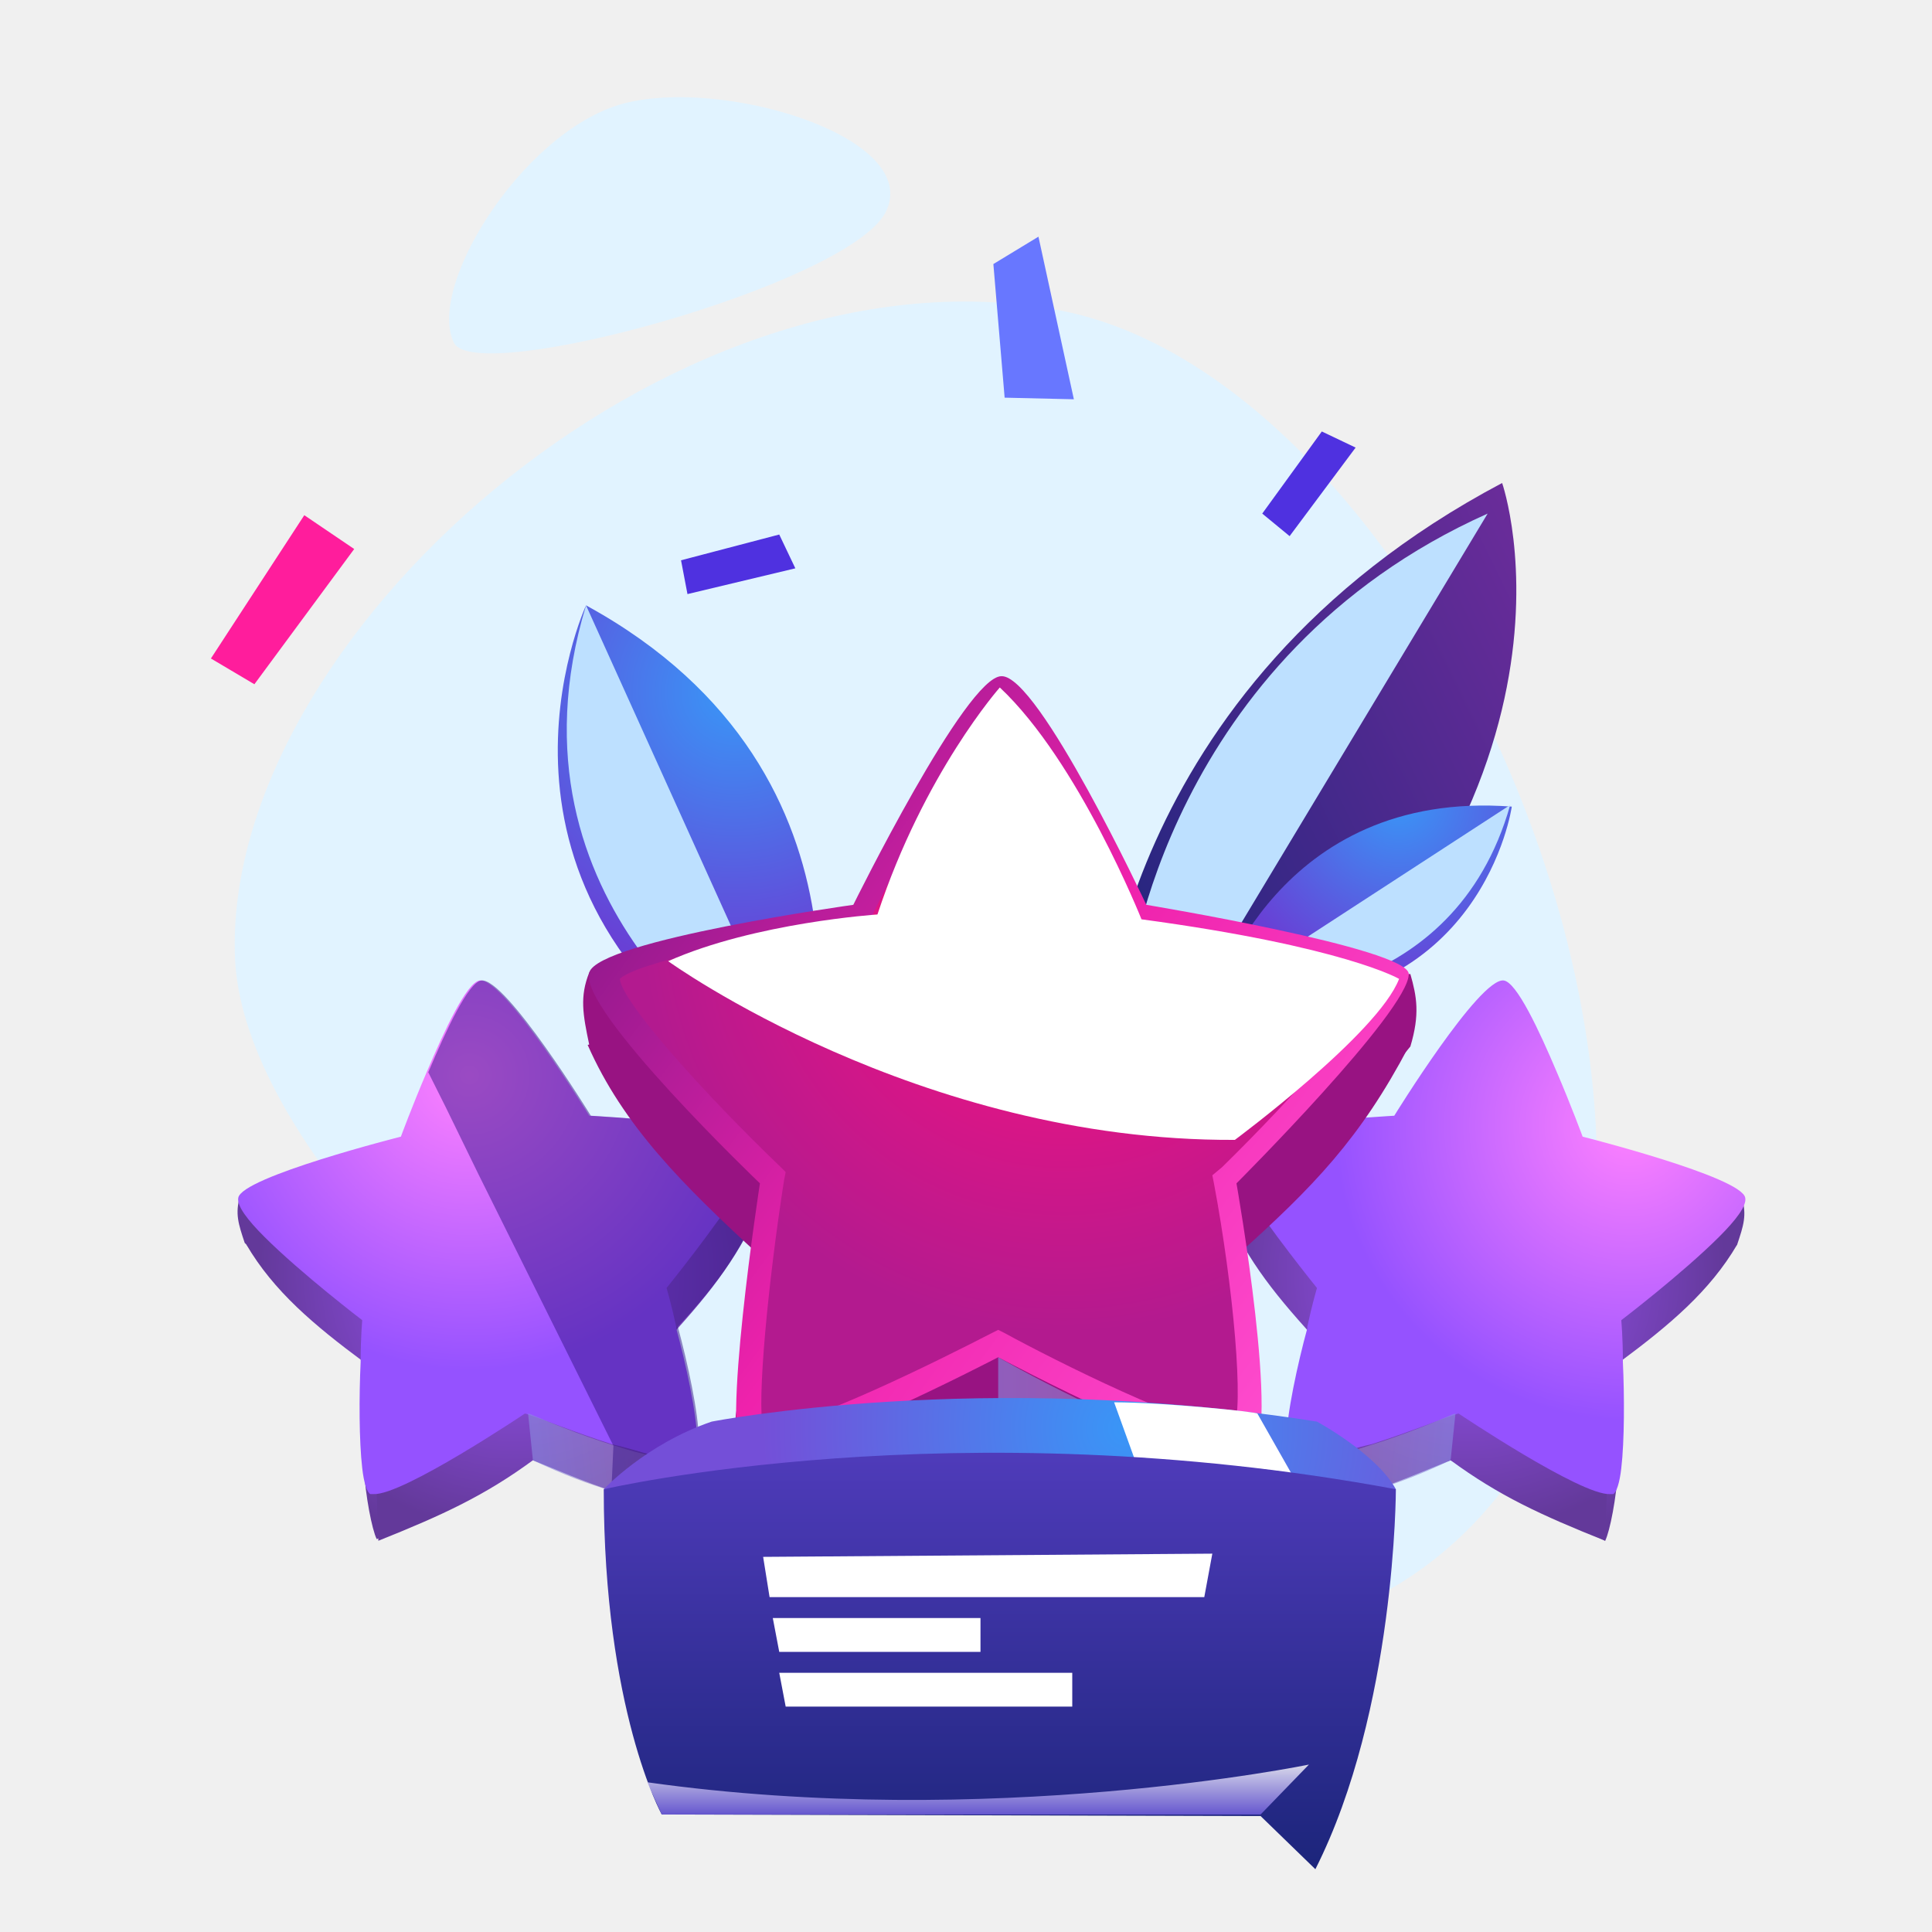
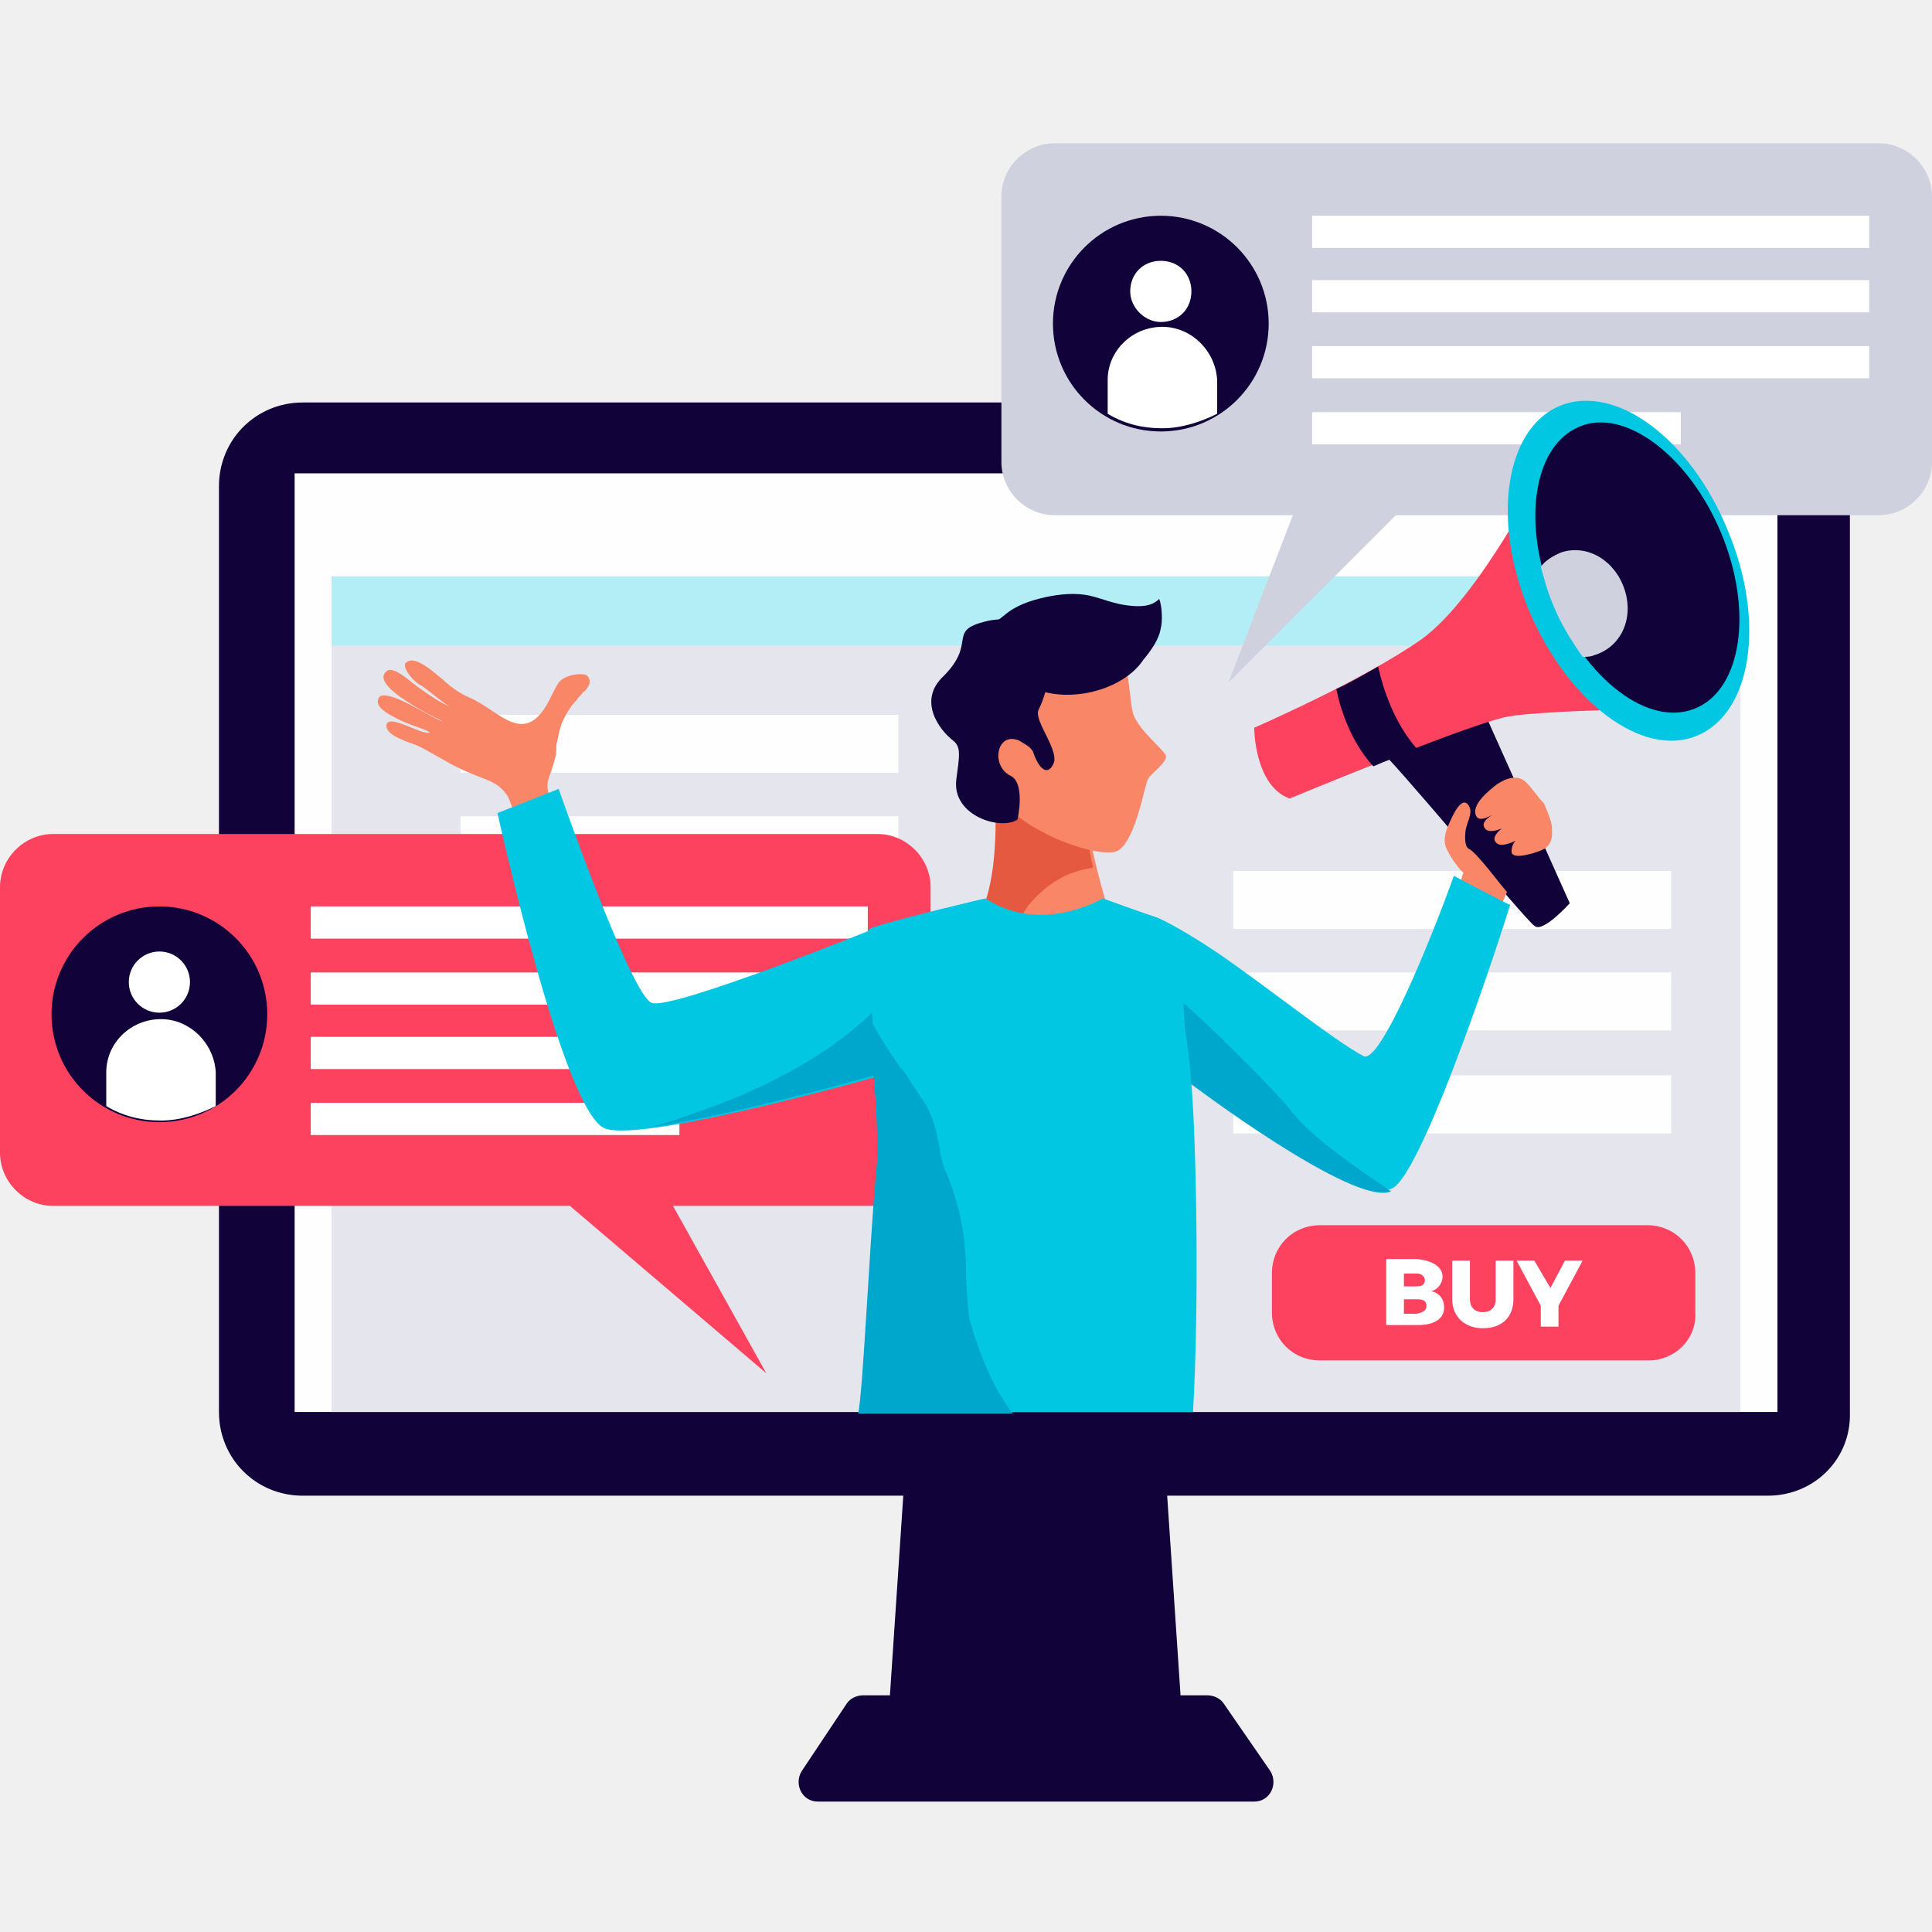
<svg xmlns="http://www.w3.org/2000/svg" version="1.1" id="Layer_1" x="0px" y="0px" viewBox="0 0 120 120" style="enable-background:new 0 0 120 120;" xml:space="preserve">
  <style type="text/css">
- 	.st0{fill:#E1F3FF;}
- 	.st1{fill:url(#SVGID_1_);}
- 	.st2{fill:#BDE0FF;}
- 	.st3{fill:url(#SVGID_2_);}
- 	.st4{fill:url(#SVGID_3_);}
- 	.st5{fill:#FF1D9C;}
- 	.st6{fill:#4F31E0;}
- 	.st7{fill:#6877FF;}
- 	.st8{fill:url(#SVGID_4_);}
- 	.st9{fill:url(#SVGID_5_);}
- 	.st10{fill:url(#SVGID_6_);}
- 	.st11{opacity:0.62;fill:url(#SVGID_7_);}
- 	.st12{opacity:0.5;fill:#361488;}
- 	.st13{fill:url(#SVGID_8_);}
- 	.st14{fill:url(#SVGID_9_);}
- 	.st15{fill:url(#SVGID_10_);}
- 	.st16{opacity:0.62;fill:url(#SVGID_11_);}
- 	.st17{fill:#981382;}
- 	.st18{fill:url(#SVGID_12_);}
- 	.st19{fill:url(#SVGID_13_);}
- 	.st20{opacity:0.62;fill:url(#SVGID_14_);}
- 	.st21{fill:#FFFFFF;}
- 	.st22{fill:url(#SVGID_15_);}
- 	.st23{fill:url(#SVGID_16_);}
- 	.st24{opacity:0.81;fill:url(#SVGID_17_);}
+ 	.st0{fill:#110239;}
+ 	.st1{fill:#FEFEFE;}
+ 	.st2{fill:#E5E6ED;}
+ 	.st3{fill:#B3EEF6;}
+ 	.st4{fill:#FD425F;}
+ 	.st5{fill:#FFFFFF;}
+ 	.st6{fill:#D0D1DE;}
+ 	.st7{fill:#F88667;}
+ 	.st8{fill:#E45940;}
+ 	.st9{fill:#01C7E2;}
+ 	.st10{fill:#00A7CC;}
</style>
  <g>
-     <path class="st0" d="M14.6,59.6c-0.9-19.8,26.9-44.6,50.8-40.4c25.3,4.3,47.5,59.3,23.5,77.8C65,115.4,15.6,79.7,14.6,59.6z" />
    <g>
-       <linearGradient id="SVGID_1_" gradientUnits="userSpaceOnUse" x1="57.497" y1="278.927" x2="57.497" y2="241.276" gradientTransform="matrix(0.4389 0.8985 -0.8985 0.4389 291.0117 -114.8821)">
-         <stop offset="0" style="stop-color:#1C257B" />
-         <stop offset="1" style="stop-color:#6A2C9A" />
-       </linearGradient>
-       <path class="st1" d="M68.4,64.9c0,0,0.7-22.1,24.9-34.9c0,0,7.1,20.3-19,40.6L68.4,64.9z" />
-       <path class="st2" d="M92.4,31.9L72,65.8l-1.8-5.1C70.1,60.7,72.5,40.8,92.4,31.9z" />
-     </g>
-     <g>
-       <radialGradient id="SVGID_2_" cx="133.994" cy="115.746" r="17.256" gradientTransform="matrix(-0.9492 -0.3147 -0.3147 0.9492 209.2477 -24.7298)" gradientUnits="userSpaceOnUse">
-         <stop offset="0" style="stop-color:#3996F7" />
-         <stop offset="1" style="stop-color:#6840D5" />
-       </radialGradient>
-       <path class="st3" d="M50.1,67.9c0,0,5.7-19.7-13.7-30.3c0,0-8.3,17.9,11.2,29.6L50.1,67.9z" />
-       <path class="st2" d="M36.4,37.6l13.7,30.3l-2.9-1.7C47.2,66.2,30.7,56.4,36.4,37.6z" />
-     </g>
-     <g>
-       <radialGradient id="SVGID_3_" cx="-283.869" cy="102.682" r="11.335" gradientTransform="matrix(0.9681 0.2507 -0.2507 0.9681 387.4003 21.4492)" gradientUnits="userSpaceOnUse">
-         <stop offset="0" style="stop-color:#3996F7" />
-         <stop offset="1" style="stop-color:#6840D5" />
-       </radialGradient>
-       <path class="st4" d="M75.5,61.9c0,0,3.8-12.9,18.4-11.8c0,0-1.8,12.8-16.7,12.3L75.5,61.9z" />
-       <path class="st2" d="M93.8,50L75.5,61.9l2.2,0.1C77.7,62,90.3,62.4,93.8,50z" />
-     </g>
-     <polygon class="st5" points="13.1,40.9 18.9,32 22,34.1 15.8,42.5  " />
-     <polygon class="st6" points="84.2,27.8 80.1,33.3 78.4,31.9 82.1,26.8  " />
-     <polygon class="st6" points="49.4,35.3 42.7,36.9 42.3,34.8 48.4,33.2  " />
-     <polygon class="st7" points="62.4,24.7 61.7,16.4 64.5,14.7 66.7,24.8  " />
-     <g>
-       <g>
-         <g>
-           <radialGradient id="SVGID_4_" cx="39.636" cy="66.22" r="14.066" gradientTransform="matrix(0.9942 -0.1077 0.1077 0.9942 -14.1969 22.0527)" gradientUnits="userSpaceOnUse">
-             <stop offset="0" style="stop-color:#A157FF" />
-             <stop offset="1" style="stop-color:#63399A" />
-           </radialGradient>
-           <path class="st8" d="M42.1,82.4l-0.3,0.5l1.6,6.4c0,0.1,0,0.2,0.1,0.3c0.2,1.4,0.2,3.2,0.1,4l-0.7-0.2L38,92l-5-1.4l-9.6,5      c-0.3-0.6-0.7-2.7-0.8-4.4l0-0.1c0,0,0,0,0,0l0.3-6.3l-0.4-0.4l-7.3-7.2c-0.4-1.2-0.6-1.8-0.3-2.9l10.5-1.1l4.3-0.4l7.1-0.8      L47.3,71c0.4,0.9,0.6,1.5,0.3,2.9L42.1,82.4z" />
-           <radialGradient id="SVGID_5_" cx="39.631" cy="61.782" r="15.893" gradientTransform="matrix(0.9942 -0.1077 0.1077 0.9942 -14.1969 22.0527)" gradientUnits="userSpaceOnUse">
-             <stop offset="0" style="stop-color:#A157FF" />
-             <stop offset="1" style="stop-color:#63399A" />
-           </radialGradient>
-           <path class="st9" d="M42.1,82.5c-0.1,0.1-0.2,0.3-0.4,0.4l1.3,7.8l0.5,2.8c-0.2,0-0.5,0-0.7,0c0,0,0,0-0.2,0      c-0.5,0-0.9-0.1-1.4-0.1c-0.3,0-0.6-0.1-0.9-0.2c-0.2,0-0.4-0.1-0.6-0.1C39.5,93,39.2,93,39,92.9c-0.2-0.1-0.5-0.1-0.7-0.2      c0,0-0.1,0-0.1,0c-0.1,0-0.1-0.1-0.2-0.1c-1.8-0.6-3.4-1.3-4.9-1.9c-3,2.2-5.6,3.4-9.6,5l-0.1-2.9l-0.4-7.9      c-0.1-0.1-0.3-0.2-0.4-0.3c-3.1-2.3-5.6-4.4-7.3-7.3l1.3-0.5l8.8-3.3l0.1-0.2l2.3-4.5l2.5-5l6.6,8.3l0.1,0.1l9.1,1.4l1.6,0.2      C46.2,77.5,44.7,79.6,42.1,82.5z" />
-           <radialGradient id="SVGID_6_" cx="38.289" cy="49.137" r="18.31" gradientTransform="matrix(0.9942 -0.1077 0.1077 0.9942 -14.1969 22.0527)" gradientUnits="userSpaceOnUse">
-             <stop offset="0" style="stop-color:#FF81FF" />
-             <stop offset="1" style="stop-color:#9552FF" />
-           </radialGradient>
-           <path class="st10" d="M46.1,73.6c-1.7,2.7-4.7,6.4-4.7,6.4s0.3,1,0.6,2.4c0,0,0,0.1,0,0.1c0.6,2.2,1.3,5.4,1.3,7      c0,0.6-0.1,1-0.3,1.1c0,0-0.1,0-0.1,0.1c-0.2,0.1-0.5,0.1-0.9,0c0,0,0,0-0.1,0c-0.2,0-0.3,0-0.5-0.1c-0.3,0-0.5-0.1-0.8-0.2      c-0.8-0.2-1.7-0.5-2.6-0.7l0,0c-2.2-0.7-4.4-1.6-5.1-1.8c-0.2-0.1-0.3-0.1-0.3-0.1s-7.6,5.1-9.4,5c-0.1,0-0.1,0-0.2,0      c-0.2-0.1-0.4-0.7-0.5-1.6c0,0,0,0,0,0c-0.2-1.7-0.2-4.5-0.1-6.6c0,0,0-0.1,0-0.1c0-1.4,0.1-2.5,0.1-2.5s-3.8-2.9-6.1-5.2      c-1-1-1.7-1.9-1.6-2.4c0.2-1.3,10.1-3.8,10.1-3.8s0.7-1.9,1.6-4l0,0c1.1-2.6,2.5-5.6,3.3-5.7c1.5-0.2,6.8,8.4,6.8,8.4      s10.6,0.6,10.7,1.6C47.4,71.4,46.9,72.4,46.1,73.6z" />
-         </g>
-         <linearGradient id="SVGID_7_" gradientUnits="userSpaceOnUse" x1="39.585" y1="73.811" x2="48.968" y2="73.811" gradientTransform="matrix(0.9942 -0.1077 0.1077 0.9942 -14.1969 22.0527)">
-           <stop offset="0" style="stop-color:#8B8BE0" />
-           <stop offset="1" style="stop-color:#A177B7" />
-         </linearGradient>
-         <path class="st11" d="M42.8,93.5c0,0,0,0-0.2,0c-0.2,0-0.7,0-1.4-0.1c-0.3,0-0.6-0.1-0.9-0.2c-0.2,0-0.4-0.1-0.6-0.1     C39.5,93,39.2,93,39,92.9c-0.2-0.1-0.5-0.1-0.7-0.2c0,0-0.1,0-0.1,0c-0.1,0-0.1,0-0.2-0.1l0,0c-1.4-0.4-3-1-4.9-1.9l-0.3-2.9     c0,0,0.1,0,0.3,0.1c0.7,0.3,2.8,1.2,5.1,1.9c0.9,0.3,1.7,0.5,2.6,0.7c0.3,0.1,0.6,0.1,0.8,0.2c0.2,0,0.4,0.1,0.5,0.1     c0,0,0,0,0.1,0c0,0,0.1,0,0.1,0l0.5,2.6L42.8,93.5z" />
-       </g>
-       <path class="st12" d="M47.7,73.8c-1.4,3.6-3,5.8-5.6,8.6c0.6,2.2,1.3,5.4,1.3,7c0.2,1.4,0.2,3.2,0.1,4c-0.2,0-0.5,0-0.7,0    c0,0,0,0-0.2,0c-0.2,0-0.7,0-1.4-0.1c-0.3,0-0.6-0.1-0.9-0.2c-0.2,0-0.4-0.1-0.6-0.1C39.5,93,39.2,93,39,92.9    c-0.2-0.1-0.5-0.1-0.7-0.2c0,0-0.1,0-0.1,0c-0.1,0-0.1,0-0.2-0.1l0,0l0-0.6l0.1-2.2l0,0l0,0l-8.4-16.9l-2-4.1l-1.1-2.2l0,0    c1.1-2.6,2.5-5.6,3.3-5.7c1.5-0.2,6.8,8.4,6.8,8.4s10.6,0.6,10.7,1.6C47.7,71.8,47.9,72.5,47.7,73.8z" />
+       <polygon class="st0" points="73.6,109.4 55,109.4 56.5,87 72.1,87   " />
+       <path class="st0" d="M76,105.8c-0.2-0.3-0.6-0.5-1-0.5H64.7h-0.9H53.6c-0.4,0-0.8,0.2-1,0.5l-2.8,4.2c-0.5,0.8,0,1.9,1,1.9h13.1    h0.9h13.1c1,0,1.5-1.1,1-1.9L76,105.8z" />
+       <path class="st0" d="M109.8,92.9H18.8c-2.9,0-5.2-2.3-5.2-5.2V30.2c0-2.9,2.3-5.2,5.2-5.2h90.9c2.9,0,5.2,2.3,5.2,5.2v57.5    C115,90.6,112.7,92.9,109.8,92.9z" />
+       <rect x="18.3" y="29.4" class="st1" width="92.1" height="58.3" />
+       <rect x="20.6" y="35.8" class="st2" width="87.5" height="51.9" />
+       <rect x="20.6" y="35.8" class="st3" width="87.5" height="4.3" />
+       <rect x="76.6" y="54.1" class="st1" width="27.2" height="3.6" />
+       <rect x="76.6" y="60.4" class="st1" width="27.2" height="3.6" />
+       <rect x="76.6" y="66.8" class="st1" width="27.2" height="3.6" />
+       <rect x="28.6" y="44.4" class="st1" width="27.2" height="3.6" />
+       <rect x="28.6" y="50.7" class="st1" width="27.2" height="3.6" />
    </g>
    <g>
      <g>
-         <g>
-           <radialGradient id="SVGID_8_" cx="427.985" cy="108.29" r="14.066" gradientTransform="matrix(-0.9942 -0.1077 -0.1077 0.9942 527.9891 22.0527)" gradientUnits="userSpaceOnUse">
-             <stop offset="0" style="stop-color:#A157FF" />
-             <stop offset="1" style="stop-color:#63399A" />
-           </radialGradient>
-           <path class="st13" d="M81.1,82.4l0.3,0.5l-1.6,6.4c0,0.1,0,0.2-0.1,0.3c-0.2,1.4-0.2,3.2-0.1,4l0.7-0.2l4.8-1.3l5-1.4l9.6,5      c0.3-0.6,0.7-2.7,0.8-4.4l0-0.1c0,0,0,0,0,0l-0.3-6.3l0.4-0.4l7.3-7.2c0.4-1.2,0.6-1.8,0.3-2.9l-10.5-1.1l-4.3-0.4l-7.1-0.8      L75.8,71c-0.4,0.9-0.6,1.5-0.3,2.9L81.1,82.4z" />
-           <radialGradient id="SVGID_9_" cx="427.981" cy="103.851" r="15.893" gradientTransform="matrix(-0.9942 -0.1077 -0.1077 0.9942 527.9891 22.0527)" gradientUnits="userSpaceOnUse">
-             <stop offset="0" style="stop-color:#A157FF" />
-             <stop offset="1" style="stop-color:#63399A" />
-           </radialGradient>
-           <path class="st14" d="M81.1,82.5c0.1,0.1,0.2,0.3,0.4,0.4l-1.3,7.8l-0.5,2.8c0.2,0,0.5,0,0.7,0c0,0,0,0,0.2,0      c0.5,0,0.9-0.1,1.4-0.1c0.3,0,0.6-0.1,0.9-0.2c0.2,0,0.4-0.1,0.6-0.1c0.2-0.1,0.5-0.1,0.7-0.2c0.2-0.1,0.5-0.1,0.7-0.2      c0,0,0.1,0,0.1,0c0.1,0,0.1-0.1,0.2-0.1c1.8-0.6,3.4-1.3,4.9-1.9c3,2.2,5.6,3.4,9.6,5l0.1-2.9l0.4-7.9c0.1-0.1,0.3-0.2,0.4-0.3      c3.1-2.3,5.6-4.4,7.3-7.3l-1.3-0.5l-8.8-3.3l-0.1-0.2l-2.3-4.5l-2.5-5l-6.6,8.3l-0.1,0.1l-9.1,1.4l-1.6,0.2      C77,77.5,78.5,79.6,81.1,82.5z" />
-           <radialGradient id="SVGID_10_" cx="419.149" cy="93.541" r="18.31" gradientTransform="matrix(-0.9942 -0.1077 -0.1077 0.9942 527.9891 22.0527)" gradientUnits="userSpaceOnUse">
-             <stop offset="0" style="stop-color:#FF81FF" />
-             <stop offset="1" style="stop-color:#9552FF" />
-           </radialGradient>
-           <path class="st15" d="M77.1,73.6c1.7,2.7,4.7,6.4,4.7,6.4s-0.3,1-0.6,2.4c0,0,0,0.1,0,0.1c-0.6,2.2-1.3,5.4-1.3,7      c0,0.6,0.1,1,0.3,1.1c0,0,0.1,0,0.1,0.1c0.2,0.1,0.5,0.1,0.9,0c0,0,0,0,0.1,0c0.2,0,0.3,0,0.5-0.1c0.3,0,0.5-0.1,0.8-0.2      c0.8-0.2,1.7-0.5,2.6-0.7l0,0c2.2-0.7,4.4-1.6,5.1-1.8c0.2-0.1,0.3-0.1,0.3-0.1s7.6,5.1,9.4,5c0.1,0,0.1,0,0.2,0      c0.2-0.1,0.4-0.7,0.5-1.6c0,0,0,0,0,0c0.2-1.7,0.2-4.5,0.1-6.6c0,0,0-0.1,0-0.1c0-1.4-0.1-2.5-0.1-2.5s3.8-2.9,6.1-5.2      c1-1,1.7-1.9,1.6-2.4c-0.2-1.3-10.1-3.8-10.1-3.8s-0.7-1.9-1.6-4l0,0c-1.1-2.6-2.5-5.6-3.3-5.7c-1.5-0.2-6.8,8.4-6.8,8.4      S75.9,69.9,75.8,71C75.8,71.4,76.3,72.4,77.1,73.6z" />
-         </g>
-         <linearGradient id="SVGID_11_" gradientUnits="userSpaceOnUse" x1="427.934" y1="115.881" x2="437.318" y2="115.881" gradientTransform="matrix(-0.9942 -0.1077 -0.1077 0.9942 527.9891 22.0527)">
-           <stop offset="0" style="stop-color:#8B8BE0" />
-           <stop offset="1" style="stop-color:#A177B7" />
-         </linearGradient>
-         <path class="st16" d="M80.4,93.5c0,0,0,0,0.2,0c0.2,0,0.7,0,1.4-0.1c0.3,0,0.6-0.1,0.9-0.2c0.2,0,0.4-0.1,0.6-0.1     c0.2-0.1,0.5-0.1,0.7-0.2c0.2-0.1,0.5-0.1,0.7-0.2c0,0,0.1,0,0.1,0c0.1,0,0.1,0,0.2-0.1l0,0c1.4-0.4,3-1,4.9-1.9l0.3-2.9     c0,0-0.1,0-0.3,0.1c-0.7,0.3-2.8,1.2-5.1,1.9c-0.9,0.3-1.7,0.5-2.6,0.7c-0.3,0.1-0.6,0.1-0.8,0.2c-0.2,0-0.4,0.1-0.5,0.1     c0,0,0,0-0.1,0c0,0-0.1,0-0.1,0l-0.5,2.6L80.4,93.5z" />
+         <path class="st4" d="M54.5,51.8H3.3c-1.8,0-3.3,1.5-3.3,3.3v16.5c0,1.8,1.5,3.3,3.3,3.3h32.1l12.2,10.4l-5.8-10.4h12.7     c1.8,0,3.3-1.5,3.3-3.3V55.1C57.8,53.3,56.3,51.8,54.5,51.8z" />
+         <rect x="19.3" y="56.3" class="st5" width="34.6" height="2" />
+         <rect x="19.3" y="60.4" class="st5" width="34.6" height="2" />
+         <rect x="19.3" y="64.4" class="st5" width="34.6" height="2" />
+         <rect x="19.3" y="68.5" class="st5" width="22.9" height="2" />
+         <path class="st0" d="M16.6,63c0,3.7-3,6.7-6.7,6.7s-6.7-3-6.7-6.7s3-6.7,6.7-6.7S16.6,59.3,16.6,63z" />
+         <ellipse class="st5" cx="9.9" cy="61" rx="1.9" ry="1.9" />
+         <path class="st5" d="M10,63.3L10,63.3c-1.9,0-3.4,1.5-3.4,3.3v2.1c1,0.6,2.1,0.9,3.4,0.9c1.2,0,2.4-0.4,3.4-0.9v-2.1     C13.3,64.8,11.8,63.3,10,63.3z" />
+       </g>
+       <g>
+         <path class="st6" d="M116.7,8.9H65.5c-1.8,0-3.3,1.5-3.3,3.3v16.5c0,1.8,1.5,3.3,3.3,3.3h14.8l-4,10.4L86.7,32h30     c1.8,0,3.3-1.5,3.3-3.3V12.2C120,10.4,118.5,8.9,116.7,8.9z" />
+         <rect x="81.5" y="13.4" class="st5" width="34.6" height="2" />
+         <rect x="81.5" y="17.4" class="st5" width="34.6" height="2" />
+         <rect x="81.5" y="21.5" class="st5" width="34.6" height="2" />
+         <rect x="81.5" y="25.6" class="st5" width="22.9" height="2" />
+         <path class="st0" d="M78.8,20.1c0,3.7-3,6.7-6.7,6.7c-3.7,0-6.7-3-6.7-6.7c0-3.7,3-6.7,6.7-6.7C75.8,13.4,78.8,16.4,78.8,20.1z" />
+         <path class="st5" d="M74,18.1c0,1.1-0.8,1.9-1.9,1.9c-1,0-1.9-0.9-1.9-1.9c0-1.1,0.8-1.9,1.9-1.9C73.2,16.2,74,17,74,18.1z" />
+         <path class="st5" d="M72.2,20.3L72.2,20.3c-1.9,0-3.4,1.5-3.4,3.3v2.1c1,0.6,2.1,0.9,3.4,0.9c1.2,0,2.4-0.4,3.4-0.9v-2.1     C75.5,21.8,74,20.3,72.2,20.3z" />
      </g>
    </g>
    <g>
+       <path class="st4" d="M102.4,84.5H82c-1.7,0-3-1.3-3-3v-2.4c0-1.7,1.3-3,3-3h20.3c1.7,0,3,1.3,3,3v2.4    C105.4,83.2,104,84.5,102.4,84.5z" />
      <g>
-         <path class="st17" d="M87.6,60.5c0.4,1.4,0.6,2.5,0,4.5l-10.7,13l1.5,10.2c0.2,2.3-0.1,5.5-0.6,6.7L62,88.8l-15.8,6.1     c-0.4-1-0.7-4.3-0.5-7l1.5-9.9L36.6,64.9c-0.4-1.9-0.6-3,0-4.5L87.6,60.5z" />
-         <path class="st17" d="M71.2,60.7l16.3,4.3c-3,5.7-5.9,8.7-10.7,13L77.7,95c-6.3-0.6-11.3-3.9-15.7-6.2c-5,2.9-9.2,4.4-15.8,6.1     l1-16.9c-4.8-4.4-8.5-8.1-10.7-13.1L53,60.7l9.2-14.2L71.2,60.7z" />
-         <linearGradient id="SVGID_12_" gradientUnits="userSpaceOnUse" x1="-0.699" y1="164.939" x2="50.347" y2="164.939" gradientTransform="matrix(0.8073 0.5901 -0.5901 0.8073 137.8924 -77.0753)">
-           <stop offset="0" style="stop-color:#971A8F" />
-           <stop offset="0.468" style="stop-color:#EF22AC" />
-           <stop offset="1" style="stop-color:#FE4CCE" />
-         </linearGradient>
-         <path class="st18" d="M71.2,56.2c0,0,16.3,2.7,16.3,4.3c0,2.3-10.7,13-10.7,13s2.8,15.9,0.9,16.9C75.7,91.6,62,84.3,62,84.3     s-13.6,7.1-15.8,6.1c-1.5-0.7,1-16.9,1-16.9S35.9,62.7,36.6,60.4c0.6-2,16.4-4.2,16.4-4.2s7-14.2,9.2-14.2     C64.5,41.9,71.2,56.2,71.2,56.2z" />
-         <radialGradient id="SVGID_13_" cx="20.855" cy="150.216" r="26.282" gradientTransform="matrix(0.8073 0.5901 -0.5901 0.8073 137.8924 -77.0753)" gradientUnits="userSpaceOnUse">
-           <stop offset="0" style="stop-color:#FE117E" />
-           <stop offset="1" style="stop-color:#B31A8F" />
-         </radialGradient>
-         <path class="st19" d="M76.6,88.8c-2.5,0-11.1-4.3-14.2-6L62,82.6l-0.4,0.2c-3.1,1.6-11.7,5.9-14.2,5.9c0,0,0,0,0,0     c-0.4-1.6,0.3-9,1.3-15.4l0.1-0.5l-0.3-0.3c-4.8-4.6-9.9-10.3-10-11.7c1-1,8.5-2.6,15-3.5l0.5-0.1l0.2-0.4     c2.9-5.9,6.8-12.5,8.1-13.2c1.3,0.6,5.1,7.3,8,13.2l0.2,0.4l0.5,0.1c6.3,1.1,13.5,2.7,15,3.5c-0.6,1.6-5.5,7.2-10.1,11.7L75.3,73     l0.1,0.5C76.6,79.9,77.3,87.5,76.6,88.8C76.7,88.8,76.7,88.8,76.6,88.8z" />
+         <path class="st5" d="M89.6,79.3c0,0.4-0.3,0.8-0.7,0.9c0.5,0.1,0.8,0.5,0.8,1c0,0.7-0.6,1.1-1.6,1.1h-2v-4.1h1.9     C89,78.3,89.6,78.7,89.6,79.3z M88.5,79.5c0-0.2-0.2-0.4-0.5-0.4h-0.8v0.8H88C88.3,79.9,88.5,79.8,88.5,79.5z M88.6,81.1     c0-0.3-0.2-0.4-0.6-0.4h-0.8v0.9H88C88.4,81.5,88.6,81.4,88.6,81.1z" />
+         <path class="st5" d="M92.1,81.5c0.5,0,0.8-0.3,0.8-0.8v-2.4H94v2.4c0,1.1-0.7,1.8-1.9,1.8c-1.1,0-1.9-0.7-1.9-1.8v-2.4h1.1v2.4     C91.3,81.2,91.6,81.5,92.1,81.5z" />
+         <path class="st5" d="M96.8,81.1v1.3h-1.1v-1.3l-1.5-2.8h1.1l1,1.7l0.9-1.7h1.1L96.8,81.1z" />
      </g>
-       <linearGradient id="SVGID_14_" gradientUnits="userSpaceOnUse" x1="62.013" y1="89.563" x2="76.701" y2="89.563">
-         <stop offset="0" style="stop-color:#8B8BE0" />
-         <stop offset="1" style="stop-color:#A177B7" />
-       </linearGradient>
-       <path class="st20" d="M62,88.8v-4.5c0,0,8.5,4.9,14.3,6.2l0.4,4.4C76.7,94.9,71.6,94.6,62,88.8z" />
-       <path class="st21" d="M41.5,59.7c0,0,15.5,11.2,35.2,11.1c0,0,8.9-6.6,10.2-10c0,0-3.4-2-16-3.7c0,0-3.9-9.8-8.8-14.4    c0,0-4.7,5.3-7.6,14.1C54.5,56.8,46.9,57.3,41.5,59.7z" />
    </g>
-     <path class="st0" d="M28.2,21.3c1.4,2.7,24.4-3.6,26.8-8.1c2.3-4.5-9.3-8.2-15.7-6.9C32.9,7.5,26.4,17.7,28.2,21.3z" />
    <g>
-       <radialGradient id="SVGID_15_" cx="69.926" cy="88.7" r="22.601" gradientUnits="userSpaceOnUse">
-         <stop offset="0" style="stop-color:#3996F7" />
-         <stop offset="1" style="stop-color:#744FD8" />
-       </radialGradient>
-       <path class="st22" d="M37.5,92.5c0,0,2.6-2.8,6.7-4.2c0,0,16.8-3.3,37.6,0c0,0,3.7,2,4.9,4.2H37.5z" />
-       <path class="st21" d="M69.2,87.1l1.3,3.6c0,0,6,0.2,9.7,0.8l-2.1-3.7C78.1,87.7,72.3,87.1,69.2,87.1z" />
-       <linearGradient id="SVGID_16_" gradientUnits="userSpaceOnUse" x1="62.09" y1="116.05" x2="62.09" y2="90.228">
-         <stop offset="0" style="stop-color:#1C257B" />
-         <stop offset="1" style="stop-color:#4F3BBA" />
-       </linearGradient>
-       <path class="st23" d="M41.1,112.7c0,0-3.6-6.5-3.6-20.2c0,0,21.8-5.1,49.2,0c0,0,0,13.7-5,23.6l-3.4-3.3L41.1,112.7z" />
+       <path class="st7" d="M67.4,49.7c-1.4,0.3-2.8,0.3-4.1,0.2c-0.5,0-1-0.2-1.4-0.3c0.1,1.7,0.1,5.7-1.1,7.4c0,0,0.4,2,4,2    c3.6,0.1,4-2.6,4-2.6S67.5,52.2,67.4,49.7z" />
+       <path class="st8" d="M60.7,57c0,0,0,0.1,0.1,0.1c0,0,0,0,0,0c0,0.1,0.1,0.1,0.1,0.2c0,0,0,0,0,0c0,0.1,0.1,0.2,0.2,0.3    c0,0,0,0,0,0c0.2,0.2,0.4,0.4,0.6,0.6c0,0,0,0,0,0c0.1,0.1,0.3,0.2,0.5,0.3c0,0,0,0,0.1,0c0.2,0.1,0.4,0.2,0.6,0.2    c0.1-0.9,0.5-1.8,1-2.5c1.1-1.3,2.4-2.1,4-2.3c-0.3-1.3-0.6-3-0.6-4.2c-1.4,0.3-2.8,0.3-4.1,0.2c-0.5,0-1-0.2-1.4-0.3    C61.9,51.2,61.9,55.3,60.7,57C60.7,56.9,60.7,56.9,60.7,57C60.7,57,60.7,57,60.7,57z" />
+       <path class="st7" d="M62.5,40c0,0,5.8-1.7,6.8-0.3c0.9,1.4,0.8,3.7,1.1,4.7c0.4,1,1.8,2.1,2,2.5c0.2,0.4-1,1.2-1.1,1.5    c-0.2,0.3-0.7,3.6-1.8,4.4c-1,0.7-6.5-1.2-7.8-3.8C60.3,46.4,60.9,40.9,62.5,40z" />
+       <path class="st0" d="M65.1,41.1c0,0,0.2,1.4-0.6,3c-0.3,0.7,1.4,2.6,0.9,3.4c-0.3,0.6-0.8,0.4-1.2-0.7c-0.1-0.4-0.6-0.6-0.9-0.8    c-1.4-0.6-1.8,1.6-0.5,2.2c0.9,0.5,0.4,2.7,0.4,2.7c-1,0.7-4.1-0.2-3.8-2.5c0.2-1.5,0.3-2-0.2-2.4c-0.9-0.7-2.2-2.5-0.6-4    c2.1-2.1,0.2-2.8,2.6-3.4C63.6,38,65.7,39.5,65.1,41.1z" />
+       <path class="st0" d="M60.8,39.8c0.1-0.5,1.1-1.2,1.6-1.6c0.7-0.6,1.6-0.9,2.5-1.1c0.9-0.2,1.9-0.3,2.8-0.1    c0.8,0.2,1.5,0.5,2.3,0.6c0.8,0.1,1.5,0.1,2-0.4c0.2,0.5,0.2,1.5,0.1,1.8c-0.1,0.7-0.6,1.4-1.1,2c-1.2,1.8-4.4,2.7-6.7,1.8    c-1.1-0.5-2.1-0.8-2.6-1.8C61.4,40.6,61.2,40.3,60.8,39.8z" />
+       <path class="st0" d="M91.9,43.6l5.6,12.5c0,0-1.7,1.9-2.2,1.4c-0.6-0.4-9-10.6-9.8-11.1C84.7,46,91.9,43.6,91.9,43.6z" />
+       <path class="st4" d="M77.9,45.2c0,0,0,3.6,2.2,4.4c0,0,11.3-4.7,13.6-5.1c2.3-0.4,10.5-0.5,10.5-0.5l-8.3-14.9c0,0-4,8-7.6,10.6    C84.6,42.3,77.9,45.2,77.9,45.2z" />
+       <path class="st0" d="M85.3,47.6c0.9-0.4,1.8-0.7,2.7-1.1c-1.4-1.6-2.1-3.7-2.4-5.1c-0.9,0.5-1.7,1-2.6,1.4    C83.4,44.7,84.2,46.4,85.3,47.6z" />
+       <path class="st9" d="M107.3,32.9c2.4,5.7,1.5,11.4-1.9,12.8c-3.4,1.4-8-2.1-10.4-7.7c-2.4-5.7-1.5-11.4,1.9-12.8    C100.4,23.8,105,27.3,107.3,32.9z" />
+       <path class="st0" d="M106.9,33.1c2,4.8,1.3,9.7-1.6,10.9c-2.9,1.2-6.8-1.8-8.8-6.6c-2-4.8-1.3-9.7,1.6-10.9    C100.9,25.3,104.9,28.3,106.9,33.1z" />
+       <path class="st7" d="M91.2,52.7c-0.3-0.2-0.2-1.2-0.1-1.4c0.1-0.4,0.4-0.9,0.1-1.3c-0.5-0.7-1.2,1.2-1.3,1.4    c-0.2,0.5-0.2,0.9-0.1,1.2c0.1,0.3,0.7,1.3,1.1,1.6c-0.1,0.2-0.1,0.4-0.2,0.6c0.5,0.2,0.8,0.4,1.4,0.7c0.5,0.3,0.5,0.7,1,1.1    l0.5-1.2C93.3,55.1,91.7,52.9,91.2,52.7z" />
+       <path class="st7" d="M94.8,48.6c-0.5-0.5-1.2-0.3-1.8,0.1c-0.4,0.3-1.7,1.3-1.3,2c0.3,0.6,1.9-0.7,1.9-0.7    c-0.6,0.5-1.7,0.9-1.4,1.4c0.3,0.6,1.7-0.2,2-0.5c-0.3,0.1-1.9,1-1.2,1.5c0.4,0.3,1.6-0.4,1.9-0.6c-0.5,0.1-1.1,0.5-1,1.2    c0.2,0.3,0.9,0.1,1.3,0c0.6-0.2,1.1-0.3,1.2-1.1c0-0.1,0-0.3,0-0.4c0-0.5-0.3-1.1-0.5-1.6C95.5,49.5,95.2,49,94.8,48.6z" />
+       <path class="st7" d="M35.4,52.7c-0.3-0.4-0.5-0.9-0.7-1.4c-0.1-0.4-0.2-0.8-0.4-1.3c-0.1-0.4-0.3-0.8-0.3-1.2    c0-0.3,0.1-0.5,0.2-0.8c0.1-0.3,0.2-0.6,0.3-1c0.1-0.3,0-0.6,0.1-0.9c0.1-0.5,0.2-1.1,0.5-1.6c0.2-0.4,0.4-0.7,0.7-1    c0.1-0.2,0.3-0.3,0.4-0.5c0.2-0.1,0.3-0.3,0.4-0.5c0.1-0.3-0.1-0.6-0.3-0.6c-0.5-0.1-1.3,0.1-1.6,0.5c-0.4,0.6-0.6,1.3-1.1,1.9    c-1.4,1.7-2.8-0.3-4.5-1c-0.5-0.2-1.2-0.7-1.6-1.1c-0.3-0.2-1.6-1.5-2.2-1.1c-0.5,0.2,0.4,1.3,0.9,1.5c0.2,0.1,1.6,1.3,1.8,1.3    c-0.4-0.1-1.5-0.8-2.4-1.5c-0.6-0.5-1.3-1-1.6-0.7c-1.1,0.9,3.1,2.9,3.5,3.1c-0.4,0-3.7-2.3-4-1.4c-0.2,0.5,0.5,0.9,1.1,1.2    c0.7,0.4,1.9,0.7,2.1,0.9c-0.5,0.2-2.7-1.3-2.7-0.4c0,0.6,1.4,1,1.9,1.2c0.5,0.2,2.1,1.2,2.6,1.4c1.6,0.8,2.3,0.7,3,1.7    c0.4,0.6,1.1,3.9,1.7,5.2L35.4,52.7z" />
+       <path class="st9" d="M90.3,54.4c-1.5,4.2-4.6,11.7-5.6,11.2c-1.9-1-6.1-4.4-9.2-6.5c-2.4-1.6-3.6-2.1-3.6-2.1l2.2,10.2    c0,0,10.2,7.8,12.4,6.6c1.7-0.9,5.8-12.8,7.3-17.6C93.7,56.2,90.3,54.4,90.3,54.4z" />
+       <path class="st10" d="M80.2,69c-1.2-1.5-5.6-5.8-6.7-6.7l0.3,4.9c0,0,10.3,7.8,12.6,6.8C84.4,72.6,81.6,70.8,80.2,69z" />
+       <path class="st9" d="M54.5,57.6c0,0-12.6,5.1-14,4.7C39.2,61.9,34.7,49,34.7,49l-3.8,1.5c0,0,4.1,18.7,6.7,19.6    c2.6,0.9,18.2-3.6,18.2-3.6S56,61.9,54.5,57.6z" />
+       <path class="st10" d="M43.8,68.9c-1.1,0.4-2.2,0.8-3.4,1.1c5.3-0.7,15.3-3.6,15.3-3.6s0.1-2.1-0.3-4.8    C52.4,65.1,48,67.4,43.8,68.9z" />
+       <path class="st6" d="M100.9,36.6c-0.6-1.8-2.3-2.8-3.9-2.3c-0.5,0.2-1,0.5-1.3,0.9c0.2,0.7,0.4,1.5,0.7,2.2    c0.5,1.3,1.2,2.4,1.9,3.4c0.2,0,0.5,0,0.7-0.1C100.7,40.2,101.5,38.4,100.9,36.6z" />
      <g>
-         <polygon class="st21" points="47.4,96.7 47.8,99.2 74.8,99.2 75.3,96.5    " />
-         <polygon class="st21" points="48,100.5 48.4,102.6 60.9,102.6 60.9,100.5    " />
-         <polygon class="st21" points="48.4,103.9 48.8,106 66.6,106 66.6,103.9    " />
+         <path class="st9" d="M54.6,72.9c-0.4,4.4-0.8,13.5-1.1,14.8h20.6c0.4-6.9,0.2-16.8-0.1-20.4C73.5,60.9,71.9,57,71.9,57     s-1.5-0.5-3.4-1.2c0,0-3.8,2.3-7.3,0c0,0-6.4,1.5-7.2,1.9C53.4,58.1,55,68.2,54.6,72.9z" />
+         <path class="st10" d="M60,78.9c0-2-0.4-4.1-1.2-6c-0.2-0.4-0.3-0.9-0.4-1.3c-0.2-1.4-0.5-2.3-0.9-3c-0.5-0.7-0.9-1.4-1.4-2.1     c-0.3-0.3-0.5-0.7-0.8-1.1c-0.4-0.6-1-1.6-1.3-2.2c0.2,3.2,0.7,7.5,0.4,9.8c-0.4,4.4-0.8,13.5-1.1,14.8h9.6     c-1.2-1.6-2-3.5-2.7-5.9C60.1,80.9,60,79.9,60,78.9z" />
      </g>
-       <linearGradient id="SVGID_17_" gradientUnits="userSpaceOnUse" x1="60.758" y1="112.728" x2="60.758" y2="109.644">
-         <stop offset="0" style="stop-color:#7460E0" />
-         <stop offset="1" style="stop-color:#FFFFFF" />
-       </linearGradient>
-       <path class="st24" d="M78.3,112.7l3-3.1c0,0-19.8,4.1-41.1,1.1l0.9,2L78.3,112.7z" />
    </g>
  </g>
</svg>
